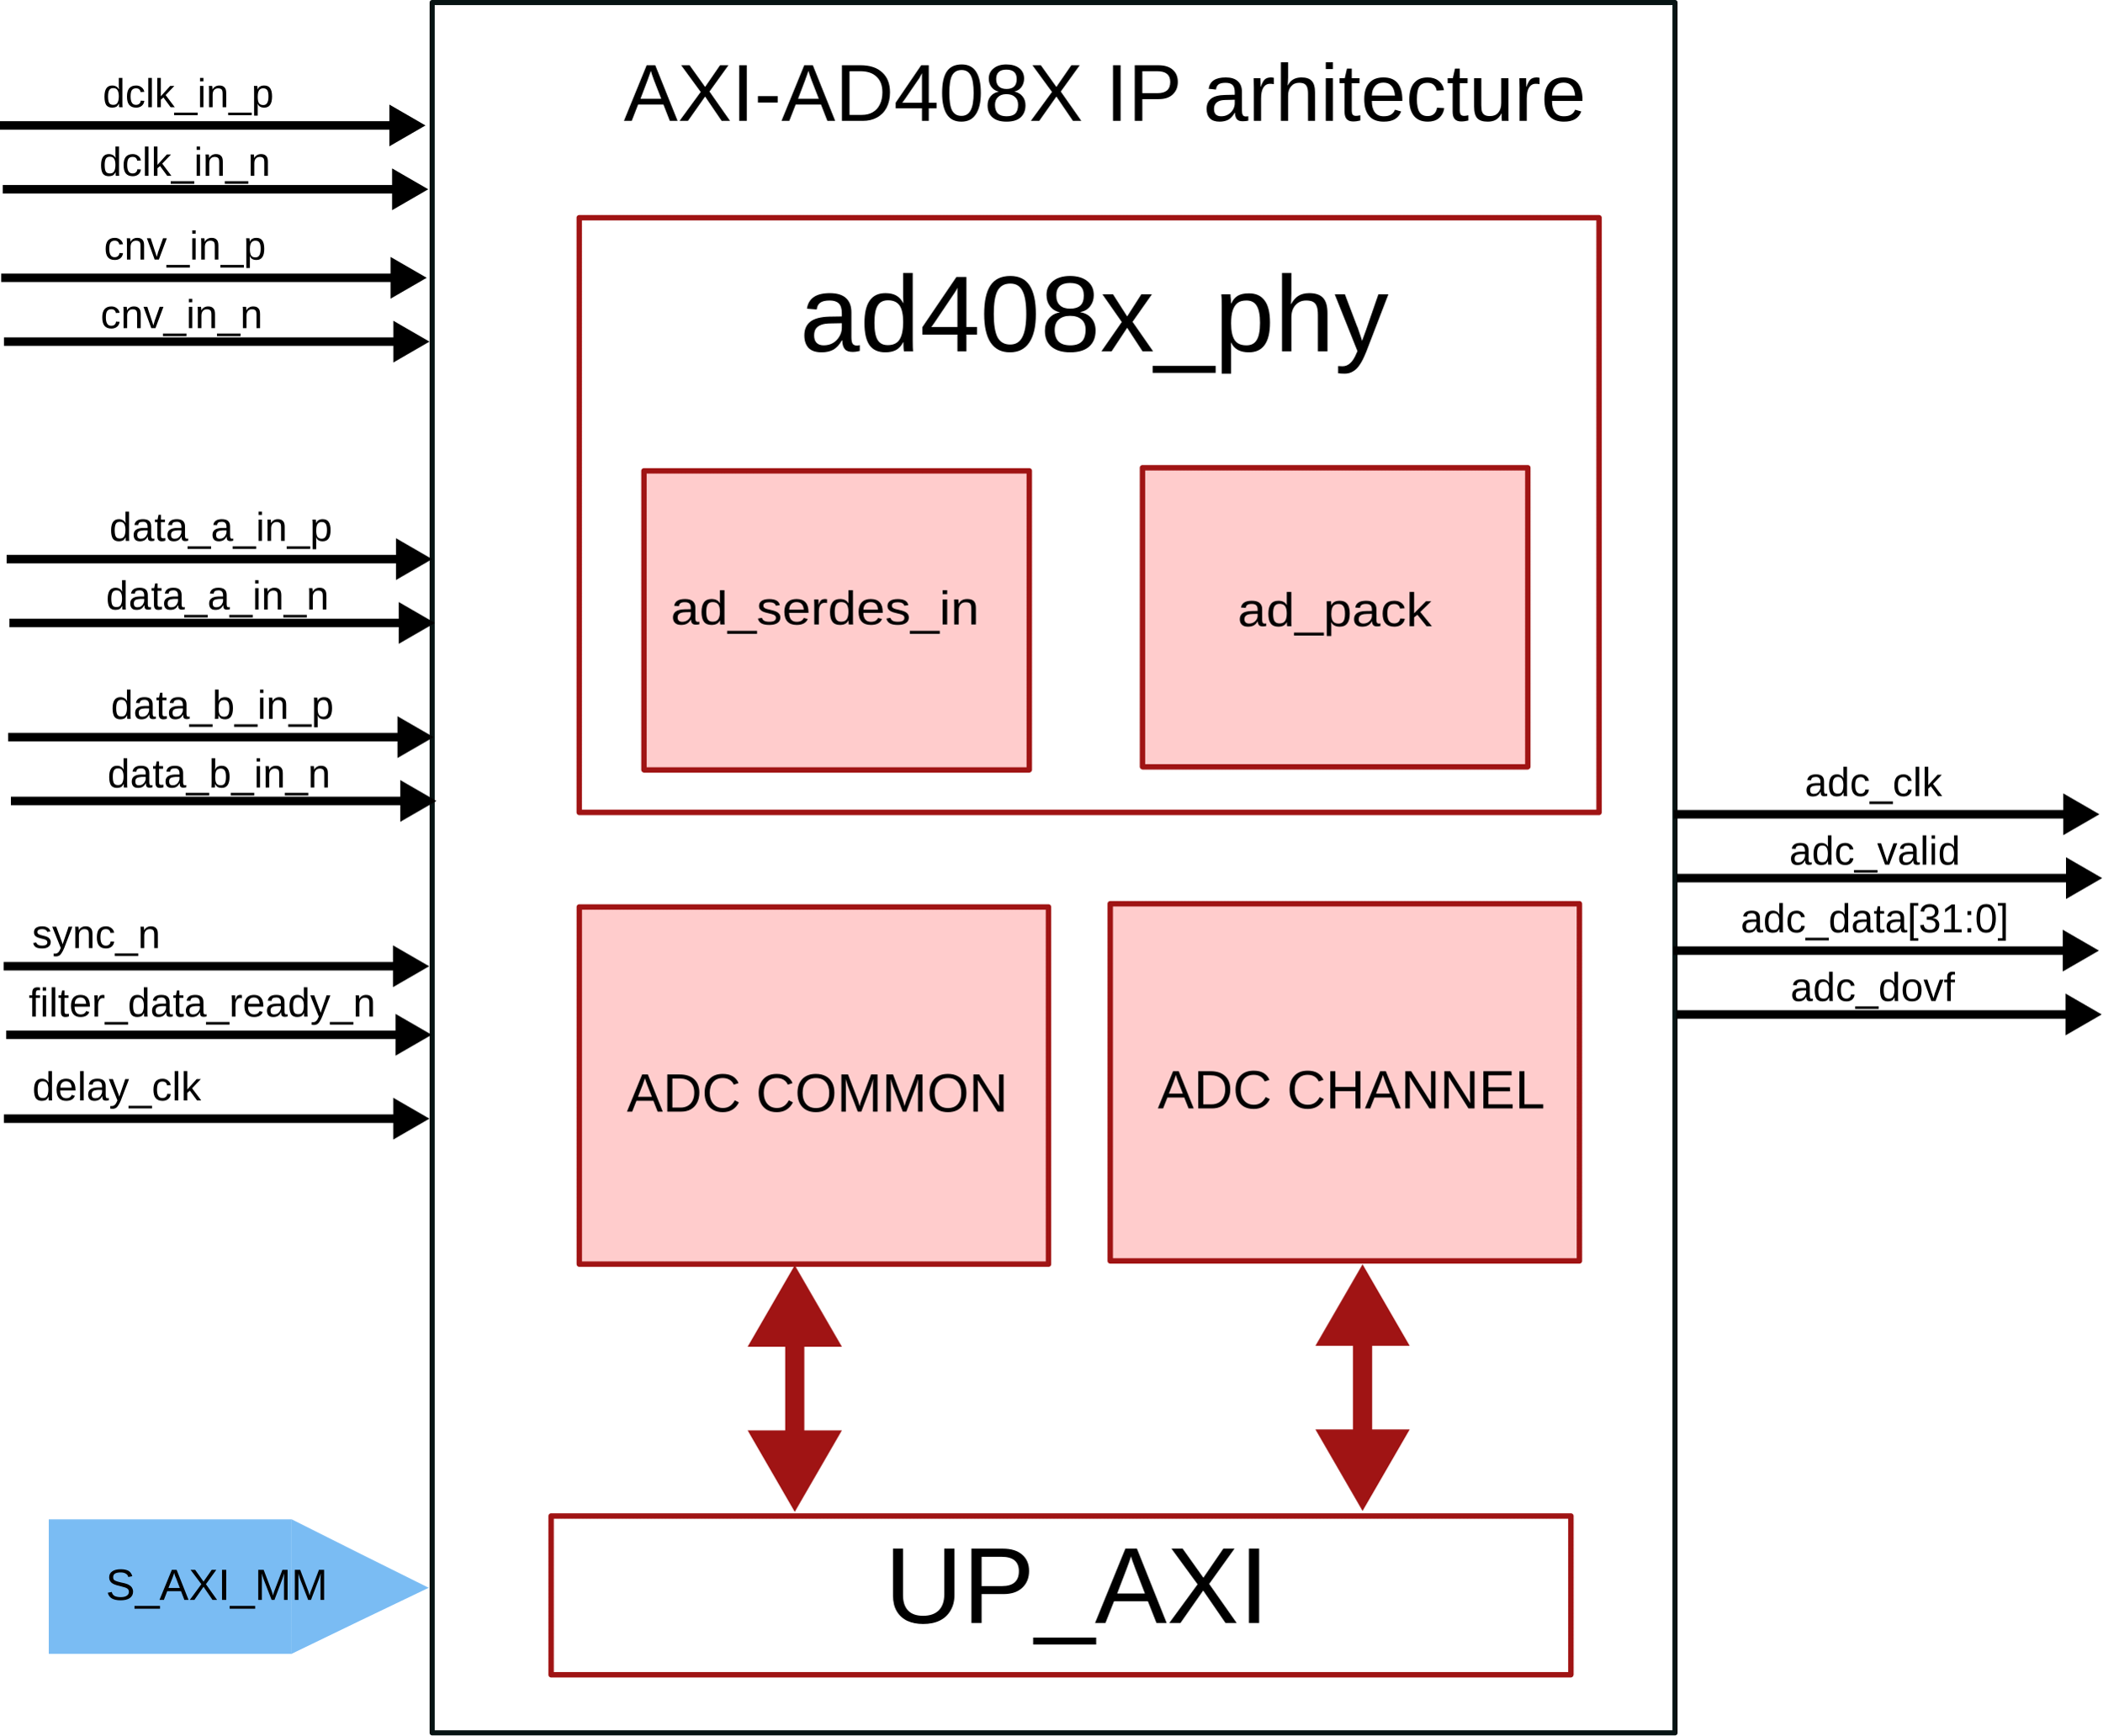
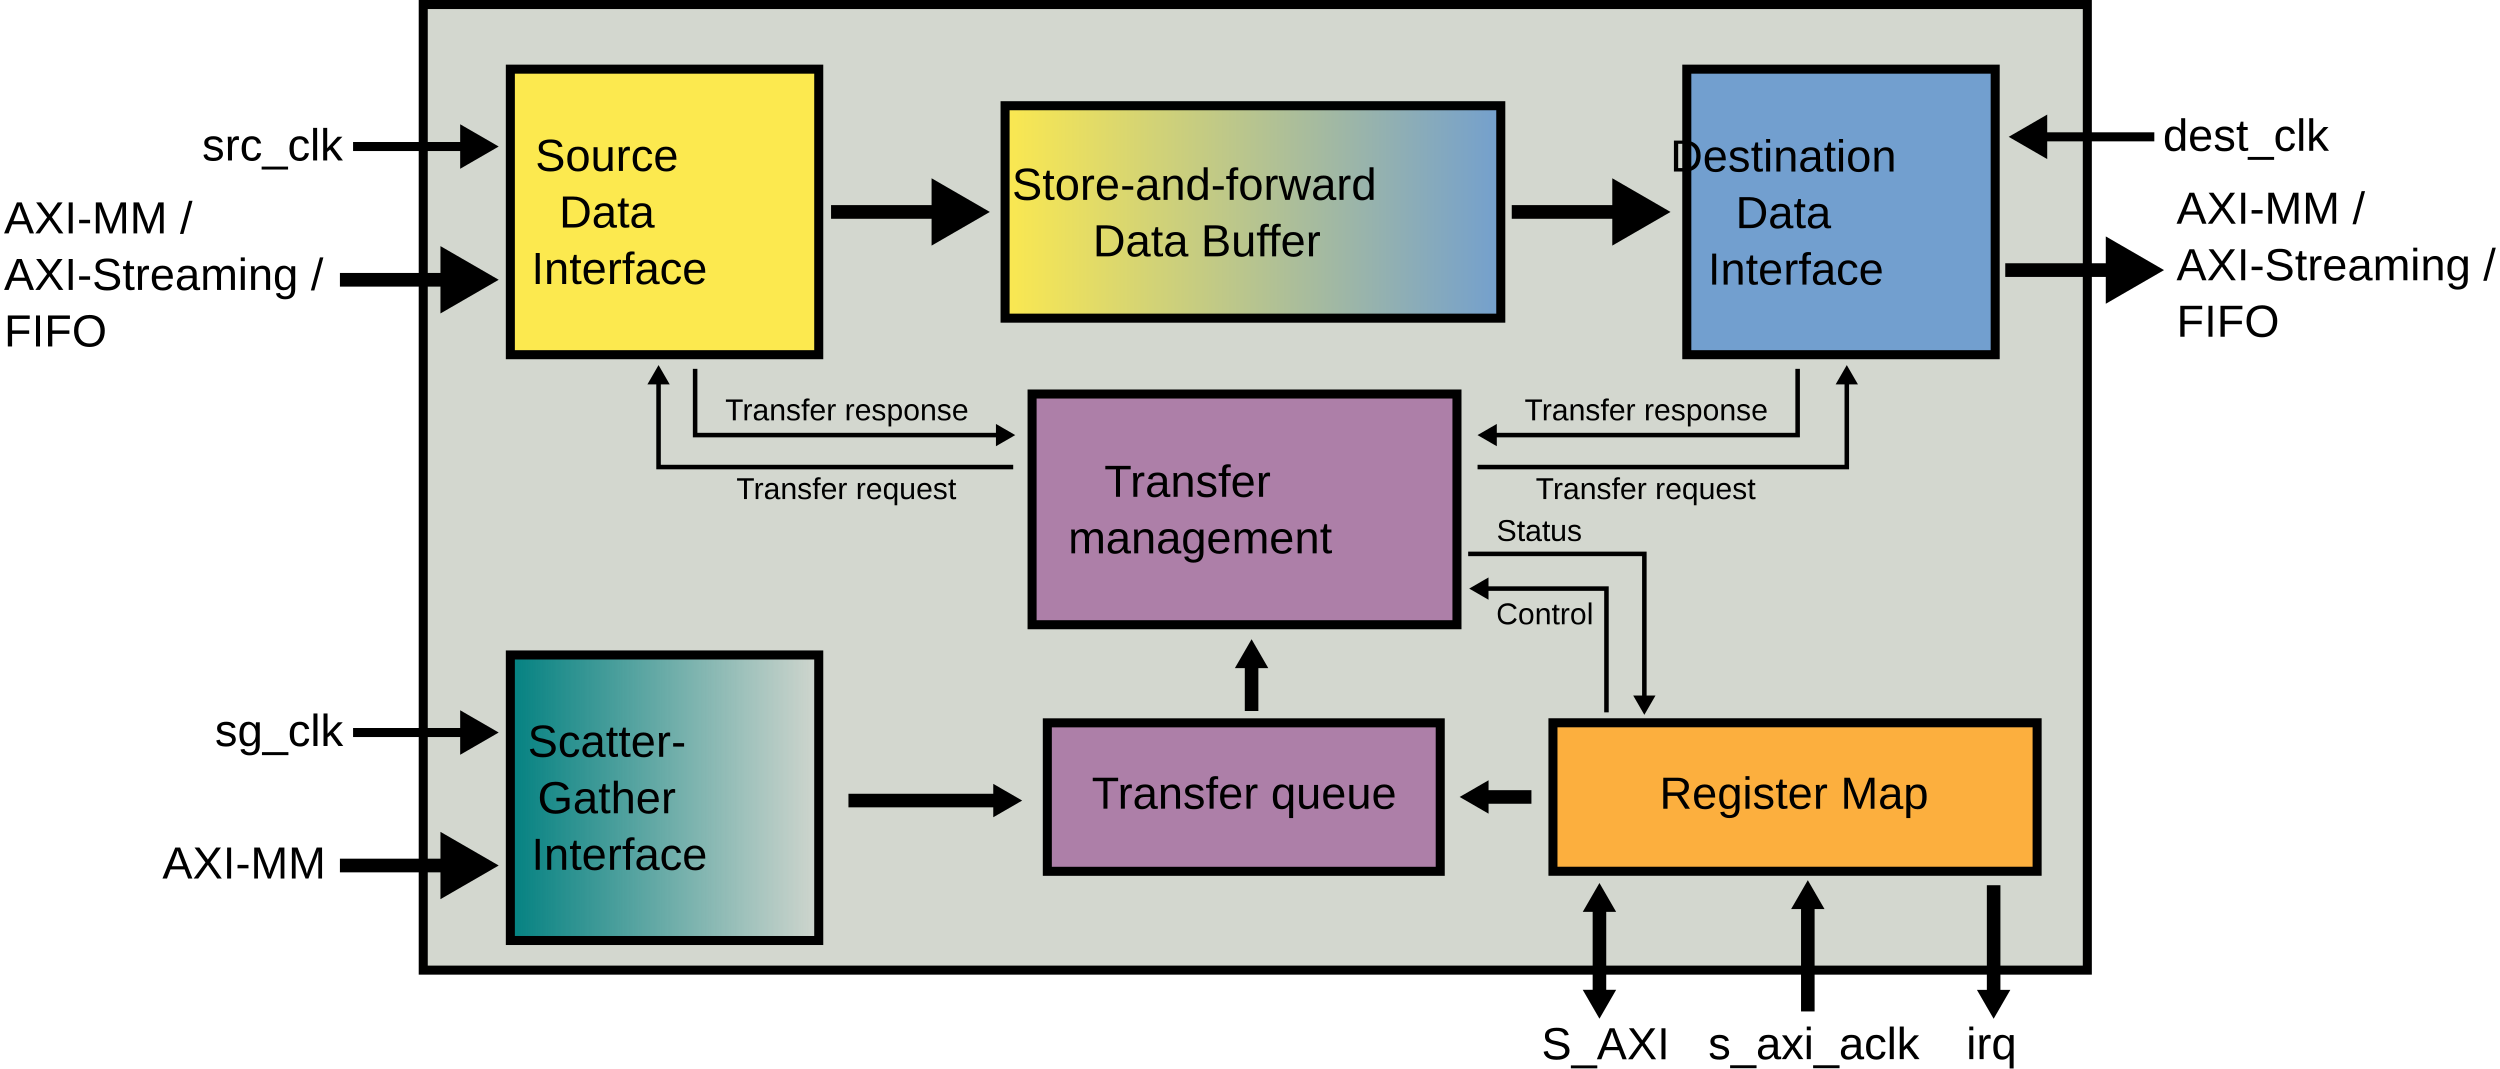
- <svg xmlns="http://www.w3.org/2000/svg" width="164.724mm" height="136.015mm" viewBox="0 0 164.724 136.015" version="1.1" id="svg5">
-   <defs id="defs2">
-     <marker style="overflow:visible" id="marker51146" refX="0" refY="0" orient="auto">
-       <path transform="scale(-0.4)" style="fill:context-stroke;fill-rule:evenodd;stroke:context-stroke;stroke-width:1pt" d="M 5.77,0 -2.88,5 V -5 Z" id="path51144" />
-     </marker>
-     <marker style="overflow:visible" id="TriangleOutM" refX="0" refY="0" orient="auto">
-       <path transform="scale(0.4)" style="fill:context-stroke;fill-rule:evenodd;stroke:context-stroke;stroke-width:1pt" d="M 5.77,0 -2.88,5 V -5 Z" id="path42194" />
-     </marker>
-     <marker style="overflow:visible" id="TriangleInM" refX="0" refY="0" orient="auto">
-       <path transform="scale(-0.4)" style="fill:context-stroke;fill-rule:evenodd;stroke:context-stroke;stroke-width:1pt" d="M 5.77,0 -2.88,5 V -5 Z" id="path42185" />
-     </marker>
-     <marker style="overflow:visible" id="marker51120" refX="0" refY="0" orient="auto">
-       <path transform="matrix(0.2,0,0,0.2,1.2,0)" style="fill:context-stroke;fill-rule:evenodd;stroke:context-stroke;stroke-width:1pt" d="M 0,0 5,-5 -12.5,0 5,5 Z" id="path51118" />
-     </marker>
-     <marker style="overflow:visible" id="marker42654" refX="0" refY="0" orient="auto">
-       <path transform="matrix(0.2,0,0,0.2,1.2,0)" style="fill:context-stroke;fill-rule:evenodd;stroke:context-stroke;stroke-width:1pt" d="M 0,0 5,-5 -12.5,0 5,5 Z" id="path42652" />
-     </marker>
-     <marker style="overflow:visible" id="Arrow1Send" refX="0" refY="0" orient="auto">
-       <path transform="matrix(-0.2,0,0,-0.2,-1.2,0)" style="fill:context-stroke;fill-rule:evenodd;stroke:context-stroke;stroke-width:1pt" d="M 0,0 5,-5 -12.5,0 5,5 Z" id="path42064" />
-     </marker>
-     <marker style="overflow:visible" id="Arrow1Sstart" refX="0" refY="0" orient="auto">
-       <path transform="matrix(0.2,0,0,0.2,1.2,0)" style="fill:context-stroke;fill-rule:evenodd;stroke:context-stroke;stroke-width:1pt" d="M 0,0 5,-5 -12.5,0 5,5 Z" id="path42061" />
-     </marker>
-     <marker style="overflow:visible" id="Arrow2Mstart" refX="0" refY="0" orient="auto">
-       <path transform="scale(0.6)" d="M 8.719,4.034 -2.207,0.016 8.719,-4.002 c -1.745,2.372 -1.735,5.617 -6e-7,8.035 z" style="fill:context-stroke;fill-rule:evenodd;stroke:context-stroke;stroke-width:0.625;stroke-linejoin:round" id="path42073" />
-     </marker>
-     <marker style="overflow:visible" id="marker42620" refX="0" refY="0" orient="auto">
-       <path transform="matrix(-0.4,0,0,-0.4,-4,0)" style="fill:context-stroke;fill-rule:evenodd;stroke:context-stroke;stroke-width:1pt" d="M 0,0 5,-5 -12.5,0 5,5 Z" id="path42618" />
-     </marker>
-     <marker style="overflow:visible" id="Arrow1Mend" refX="0" refY="0" orient="auto">
-       <path transform="matrix(-0.4,0,0,-0.4,-4,0)" style="fill:context-stroke;fill-rule:evenodd;stroke:context-stroke;stroke-width:1pt" d="M 0,0 5,-5 -12.5,0 5,5 Z" id="path42058" />
-     </marker>
-     <marker style="overflow:visible" id="Arrow1Mstart" refX="0" refY="0" orient="auto">
-       <path transform="matrix(0.4,0,0,0.4,4,0)" style="fill:context-stroke;fill-rule:evenodd;stroke:context-stroke;stroke-width:1pt" d="M 0,0 5,-5 -12.5,0 5,5 Z" id="path42055" />
-     </marker>
-     <marker style="overflow:visible" id="marker42319" refX="0" refY="0" orient="auto">
-       <path transform="matrix(0.8,0,0,0.8,10,0)" style="fill:context-stroke;fill-rule:evenodd;stroke:context-stroke;stroke-width:1pt" d="M 0,0 5,-5 -12.5,0 5,5 Z" id="path42317" />
-     </marker>
-     <marker style="overflow:visible" id="Arrow1Lstart" refX="0" refY="0" orient="auto">
-       <path transform="matrix(0.8,0,0,0.8,10,0)" style="fill:context-stroke;fill-rule:evenodd;stroke:context-stroke;stroke-width:1pt" d="M 0,0 5,-5 -12.5,0 5,5 Z" id="path42049" />
-     </marker>
-     <rect x="298.966" y="469.941" width="124.171" height="41.072" id="rect24670" />
-     <rect x="378.245" y="188.167" width="192.943" height="49.669" id="rect20396" />
-     <rect x="505.759" y="440.808" width="91.509" height="18.626" id="rect4760" />
-     <rect x="505.759" y="440.808" width="91.509" height="18.626" id="rect4760-6" />
-     <rect x="298.966" y="469.941" width="124.171" height="41.072" id="rect24670-6" />
-     <marker style="overflow:visible" id="marker42654-4" refX="0" refY="0" orient="auto">
-       <path transform="matrix(0.2,0,0,0.2,1.2,0)" style="fill:context-stroke;fill-rule:evenodd;stroke:context-stroke;stroke-width:1pt" d="M 0,0 5,-5 -12.5,0 5,5 Z" id="path42652-7" />
-     </marker>
-     <marker style="overflow:visible" id="marker46681" refX="0" refY="0" orient="auto">
-       <path transform="matrix(0.2,0,0,0.2,1.2,0)" style="fill:context-stroke;fill-rule:evenodd;stroke:context-stroke;stroke-width:1pt" d="M 0,0 5,-5 -12.5,0 5,5 Z" id="path46679" />
-     </marker>
-     <marker style="overflow:visible" id="TriangleInM-0" refX="0" refY="0" orient="auto">
-       <path transform="scale(-0.4)" style="fill:context-stroke;fill-rule:evenodd;stroke:context-stroke;stroke-width:1pt" d="M 5.77,0 -2.88,5 V -5 Z" id="path42185-3" />
-     </marker>
-     <marker style="overflow:visible" id="marker51146-9" refX="0" refY="0" orient="auto">
-       <path transform="scale(-0.4)" style="fill:context-stroke;fill-rule:evenodd;stroke:context-stroke;stroke-width:1pt" d="M 5.77,0 -2.88,5 V -5 Z" id="path51144-3" />
-     </marker>
-     <marker style="overflow:visible" id="TriangleOutM-6" refX="0" refY="0" orient="auto">
-       <path transform="scale(0.4)" style="fill:context-stroke;fill-rule:evenodd;stroke:context-stroke;stroke-width:1pt" d="M 5.77,0 -2.88,5 V -5 Z" id="path42194-3" />
-     </marker>
-     <marker style="overflow:visible" id="TriangleOutM-4" refX="0" refY="0" orient="auto">
-       <path transform="scale(0.4)" style="fill:context-stroke;fill-rule:evenodd;stroke:context-stroke;stroke-width:1pt" d="M 5.77,0 -2.88,5 V -5 Z" id="path42194-0" />
-     </marker>
-     <marker style="overflow:visible" id="TriangleOutM-45" refX="0" refY="0" orient="auto">
-       <path transform="scale(0.4)" style="fill:context-stroke;fill-rule:evenodd;stroke:context-stroke;stroke-width:1pt" d="M 5.77,0 -2.88,5 V -5 Z" id="path42194-03" />
-     </marker>
-     <marker style="overflow:visible" id="TriangleOutM-6-1" refX="0" refY="0" orient="auto">
-       <path transform="scale(0.4)" style="fill:context-stroke;fill-rule:evenodd;stroke:context-stroke;stroke-width:1pt" d="M 5.77,0 -2.88,5 V -5 Z" id="path42194-3-3" />
-     </marker>
-     <marker style="overflow:visible" id="TriangleOutM-8" refX="0" refY="0" orient="auto">
-       <path transform="scale(0.4)" style="fill:context-stroke;fill-rule:evenodd;stroke:context-stroke;stroke-width:1pt" d="M 5.77,0 -2.88,5 V -5 Z" id="path42194-38" />
-     </marker>
-     <marker style="overflow:visible" id="TriangleOutM-6-7" refX="0" refY="0" orient="auto">
-       <path transform="scale(0.4)" style="fill:context-stroke;fill-rule:evenodd;stroke:context-stroke;stroke-width:1pt" d="M 5.77,0 -2.88,5 V -5 Z" id="path42194-3-36" />
-     </marker>
-     <marker style="overflow:visible" id="TriangleOutM-45-3" refX="0" refY="0" orient="auto">
-       <path transform="scale(0.4)" style="fill:context-stroke;fill-rule:evenodd;stroke:context-stroke;stroke-width:1pt" d="M 5.77,0 -2.88,5 V -5 Z" id="path42194-03-5" />
-     </marker>
-     <marker style="overflow:visible" id="TriangleOutM-6-1-7" refX="0" refY="0" orient="auto">
-       <path transform="scale(0.4)" style="fill:context-stroke;fill-rule:evenodd;stroke:context-stroke;stroke-width:1pt" d="M 5.77,0 -2.88,5 V -5 Z" id="path42194-3-3-0" />
-     </marker>
-     <marker style="overflow:visible" id="TriangleOutM-45-3-2" refX="0" refY="0" orient="auto">
-       <path transform="scale(0.4)" style="fill:context-stroke;fill-rule:evenodd;stroke:context-stroke;stroke-width:1pt" d="M 5.77,0 -2.88,5 V -5 Z" id="path42194-03-5-4" />
-     </marker>
-     <marker style="overflow:visible" id="TriangleOutM-6-1-7-6" refX="0" refY="0" orient="auto">
-       <path transform="scale(0.4)" style="fill:context-stroke;fill-rule:evenodd;stroke:context-stroke;stroke-width:1pt" d="M 5.77,0 -2.88,5 V -5 Z" id="path42194-3-3-0-2" />
-     </marker>
-     <marker style="overflow:visible" id="TriangleOutM-6-1-7-6-7" refX="0" refY="0" orient="auto">
-       <path transform="scale(0.4)" style="fill:context-stroke;fill-rule:evenodd;stroke:context-stroke;stroke-width:1pt" d="M 5.77,0 -2.88,5 V -5 Z" id="path42194-3-3-0-2-2" />
-     </marker>
-     <marker style="overflow:visible" id="TriangleOutM-45-3-2-9" refX="0" refY="0" orient="auto">
-       <path transform="scale(0.4)" style="fill:context-stroke;fill-rule:evenodd;stroke:context-stroke;stroke-width:1pt" d="M 5.77,0 -2.88,5 V -5 Z" id="path42194-03-5-4-1" />
-     </marker>
-     <marker style="overflow:visible" id="TriangleOutM-45-7" refX="0" refY="0" orient="auto">
-       <path transform="scale(0.4)" style="fill:context-stroke;fill-rule:evenodd;stroke:context-stroke;stroke-width:1pt" d="M 5.77,0 -2.88,5 V -5 Z" id="path42194-03-3" />
-     </marker>
-     <marker style="overflow:visible" id="TriangleOutM-6-1-9" refX="0" refY="0" orient="auto">
-       <path transform="scale(0.4)" style="fill:context-stroke;fill-rule:evenodd;stroke:context-stroke;stroke-width:1pt" d="M 5.77,0 -2.88,5 V -5 Z" id="path42194-3-3-6" />
-     </marker>
-     <marker style="overflow:visible" id="TriangleOutM-45-7-3" refX="0" refY="0" orient="auto">
-       <path transform="scale(0.4)" style="fill:context-stroke;fill-rule:evenodd;stroke:context-stroke;stroke-width:1pt" d="M 5.77,0 -2.88,5 V -5 Z" id="path42194-03-3-3" />
-     </marker>
-     <marker style="overflow:visible" id="TriangleOutM-6-1-9-9" refX="0" refY="0" orient="auto">
-       <path transform="scale(0.4)" style="fill:context-stroke;fill-rule:evenodd;stroke:context-stroke;stroke-width:1pt" d="M 5.77,0 -2.88,5 V -5 Z" id="path42194-3-3-6-9" />
+ <svg xmlns="http://www.w3.org/2000/svg" width="585" height="250" preserveAspectRatio="xMidYMid slice" version="1.1" viewBox="0 0 585 250">
+   <defs>
+     <marker id="h" overflow="visible" orient="auto">
+       <path transform="scale(.4)" d="m5.77 0-8.65 5v-10z" fill-rule="evenodd" stroke="#000" stroke-width="1pt" />
+     </marker>
+     <marker id="i" overflow="visible" orient="auto">
+       <path transform="scale(.4)" d="m5.77 0-8.65 5v-10z" fill-rule="evenodd" stroke="#000" stroke-width="1pt" />
+     </marker>
+     <marker id="j" overflow="visible" orient="auto">
+       <path transform="scale(-.4)" d="m5.77 0-8.65 5v-10z" fill-rule="evenodd" stroke="#000" stroke-width="1pt" />
+     </marker>
+     <marker id="s" overflow="visible" orient="auto">
+       <path transform="scale(-.4)" d="m5.77 0-8.65 5v-10z" fill-rule="evenodd" stroke="#000" stroke-width="1pt" />
+     </marker>
+     <marker id="k" overflow="visible" orient="auto">
+       <path transform="scale(.4)" d="m5.77 0-8.65 5v-10z" fill-rule="evenodd" stroke="#000" stroke-width="1pt" />
+     </marker>
+     <marker id="l" overflow="visible" orient="auto">
+       <path transform="scale(.4)" d="m5.77 0-8.65 5v-10z" fill-rule="evenodd" stroke="#000" stroke-width="1pt" />
+     </marker>
+     <marker id="m" overflow="visible" orient="auto">
+       <path transform="scale(.4)" d="m5.77 0-8.65 5v-10z" fill-rule="evenodd" stroke="#000" stroke-width="1pt" />
+     </marker>
+     <marker id="n" overflow="visible" orient="auto">
+       <path transform="scale(-.2)" d="m5.77 0-8.65 5v-10z" fill-rule="evenodd" stroke="#000" stroke-width="1pt" />
+     </marker>
+     <marker id="a" overflow="visible" orient="auto">
+       <path transform="scale(-.2)" d="m5.77 0-8.65 5v-10z" fill-rule="evenodd" stroke="#000" stroke-width="1pt" />
+     </marker>
+     <marker id="b" overflow="visible" orient="auto">
+       <path transform="scale(.2)" d="m5.77 0-8.65 5v-10z" fill-rule="evenodd" stroke="#000" stroke-width="1pt" />
+     </marker>
+     <marker id="c" overflow="visible" orient="auto">
+       <path transform="scale(.2)" d="m5.77 0-8.65 5v-10z" fill-rule="evenodd" stroke="#000" stroke-width="1pt" />
+     </marker>
+     <marker id="p" overflow="visible" orient="auto">
+       <path transform="scale(.2)" d="m5.77 0-8.65 5v-10z" fill-rule="evenodd" stroke="#000" stroke-width="1pt" />
+     </marker>
+     <marker id="r" overflow="visible" orient="auto">
+       <path transform="scale(-.2)" d="m5.77 0-8.65 5v-10z" fill-rule="evenodd" stroke="#000" stroke-width="1pt" />
+     </marker>
+     <marker id="d" overflow="visible" orient="auto">
+       <path transform="scale(.4)" d="m5.77 0-8.65 5v-10z" fill-rule="evenodd" stroke="#000" stroke-width="1pt" />
+     </marker>
+     <marker id="e" overflow="visible" orient="auto">
+       <path transform="scale(.4)" d="m5.77 0-8.65 5v-10z" fill-rule="evenodd" stroke="#000" stroke-width="1pt" />
+     </marker>
+     <marker id="f" overflow="visible" orient="auto">
+       <path transform="scale(.4)" d="m5.77 0-8.65 5v-10z" fill-rule="evenodd" stroke="#000" stroke-width="1pt" />
+     </marker>
+     <marker id="g" overflow="visible" orient="auto">
+       <path transform="scale(.4)" d="m5.77 0-8.65 5v-10z" fill-rule="evenodd" stroke="#000" stroke-width="1pt" />
+     </marker>
+     <marker id="q" overflow="visible" orient="auto">
+       <path transform="scale(.4)" d="m5.77 0-8.65 5v-10z" fill-rule="evenodd" stroke="#000" stroke-width="1pt" />
+     </marker>
+     <linearGradient id="o" x1="88.359" x2="117.89" y1="88.837" y2="88.837" gradientUnits="userSpaceOnUse">
+       <stop stop-color="#fce94f" offset="0" />
+       <stop stop-color="#729fcf" offset="1" />
+     </linearGradient>
+     <marker id="i-9" overflow="visible" orient="auto">
+       <path transform="scale(.4)" d="m5.77 0-8.65 5v-10z" fill-rule="evenodd" stroke="#000" stroke-width="1pt" />
+     </marker>
+     <marker id="e-2" overflow="visible" orient="auto">
+       <path transform="scale(.4)" d="m5.77 0-8.65 5v-10z" fill-rule="evenodd" stroke="#000" stroke-width="1pt" />
+     </marker>
+     <linearGradient id="linearGradient59824" x1="58.883" x2="77.454" y1="89.272" y2="89.272" gradientUnits="userSpaceOnUse">
+       <stop stop-color="#008080" offset="0" />
+       <stop stop-color="#008080" stop-opacity="0" offset="1" />
+     </linearGradient>
+     <marker id="a-0" overflow="visible" orient="auto">
+       <path transform="scale(-.2)" d="m5.77 0-8.65 5v-10z" fill-rule="evenodd" stroke="#000" stroke-width="1pt" />
    </marker>
  </defs>
-   <g id="layer1" transform="translate(-36.90162,-34.12943)">
-     <rect style="fill:none;fill-opacity:1;fill-rule:evenodd;stroke:#a01414;stroke-width:0.426;stroke-linecap:round;stroke-linejoin:round;stroke-miterlimit:4;stroke-dasharray:0.043, 0.043;stroke-dashoffset:0;stroke-opacity:1" id="rect19131" width="79.912" height="46.609" x="82.291" y="51.194" />
-     <rect style="fill:none;fill-opacity:1;fill-rule:evenodd;stroke:#a01414;stroke-width:0.426;stroke-linecap:round;stroke-linejoin:round;stroke-miterlimit:4;stroke-dasharray:0.043, 0.043;stroke-dashoffset:0;stroke-opacity:1" id="rect19131-2" width="79.912" height="12.441" x="80.086" y="152.951" />
-     <rect style="fill:#ffcccc;fill-opacity:1;fill-rule:evenodd;stroke:#a01414;stroke-width:0.426;stroke-linecap:round;stroke-linejoin:round;stroke-miterlimit:4;stroke-dasharray:0.043, 0.043;stroke-dashoffset:0;stroke-opacity:1" id="rect958" width="30.195" height="23.444" x="87.362" y="71.033" />
-     <rect style="fill:#ffcccc;fill-opacity:1;fill-rule:evenodd;stroke:#a01414;stroke-width:0.426;stroke-linecap:round;stroke-linejoin:round;stroke-miterlimit:4;stroke-dasharray:0.043, 0.043;stroke-dashoffset:0;stroke-opacity:1" id="rect958-1" width="36.766" height="27.993" x="82.295" y="105.216" />
-     <text xml:space="preserve" transform="matrix(0.2874928,0,0,0.2645833,-55.93868,-36.89719)" id="text4758" style="font-size:14px;line-height:1.25;font-family:Arial;-inkscape-font-specification:'Arial, Normal';white-space:pre;shape-inside:url(#rect4760);stroke-width:0.959">
-       <tspan x="505.76" y="453.419" id="tspan97024">ad_serdes_in</tspan>
-     </text>
-     <rect style="fill:#ffcccc;fill-opacity:1;fill-rule:evenodd;stroke:#a01414;stroke-width:0.426;stroke-linecap:round;stroke-linejoin:round;stroke-miterlimit:4;stroke-dasharray:0.043, 0.043;stroke-dashoffset:0;stroke-opacity:1" id="rect958-2" width="30.195" height="23.444" x="126.426" y="70.791" />
-     <text xml:space="preserve" transform="matrix(0.2874928,0,0,0.2645833,-11.5206,-36.7603)" id="text4758-5" style="font-size:14px;line-height:1.25;font-family:Arial;-inkscape-font-specification:'Arial, Normal';white-space:pre;shape-inside:url(#rect4760-6);stroke-width:0.959">
-       <tspan x="505.76" y="453.419" id="tspan97026">ad_pack</tspan>
-     </text>
-     <text xml:space="preserve" transform="scale(0.2645833)" id="text20394" style="font-size:32px;line-height:1.25;font-family:Arial;-inkscape-font-specification:'Arial, Normal';white-space:pre;shape-inside:url(#rect20396)" />
-     <text xml:space="preserve" style="font-size:8.467px;line-height:1.25;font-family:Arial;-inkscape-font-specification:'Arial, Normal';stroke-width:0.265" x="99.572" y="61.664" id="text21502">
-       <tspan id="tspan21500" style="stroke-width:0.265" x="99.572" y="61.664">ad408x_phy</tspan>
-     </text>
-     <text xml:space="preserve" transform="matrix(0.2645833,0,0,0.2645833,6.918356,-6.89463)" id="text24668" style="font-size:16px;line-height:1.25;font-family:Arial;-inkscape-font-specification:'Arial, Normal';white-space:pre;shape-inside:url(#rect24670)">
-       <tspan x="298.967" y="484.353" id="tspan97028">ADC COMMON</tspan>
-     </text>
-     <rect style="fill:#ffcccc;fill-opacity:1;fill-rule:evenodd;stroke:#a01414;stroke-width:0.426;stroke-linecap:round;stroke-linejoin:round;stroke-miterlimit:4;stroke-dasharray:0.043, 0.043;stroke-dashoffset:0;stroke-opacity:1" id="rect958-1-1" width="36.766" height="27.993" x="123.899" y="104.964" />
-     <text xml:space="preserve" transform="matrix(0.2645833,0,0,0.2645833,48.52233,-7.147365)" id="text24668-1" style="font-size:16px;line-height:1.25;font-family:Arial;-inkscape-font-specification:'Arial, Normal';white-space:pre;shape-inside:url(#rect24670-6)">
-       <tspan x="298.967" y="484.353" id="tspan97030">ADC CHANNEL</tspan>
-     </text>
-     <text xml:space="preserve" style="font-size:8.467px;line-height:1.25;font-family:Arial;-inkscape-font-specification:'Arial, Normal';stroke-width:0.265" x="106.222" y="161.335" id="text41823">
-       <tspan id="tspan41821" style="stroke-width:0.265" x="106.222" y="161.335">UP_AXI</tspan>
-     </text>
-     <path style="fill:#a01414;fill-opacity:1;stroke:#a01414;stroke-width:1.5;stroke-linecap:butt;stroke-linejoin:miter;stroke-miterlimit:4;stroke-dasharray:none;stroke-dashoffset:20;stroke-opacity:1;marker-start:url(#TriangleInM);marker-end:url(#marker51146)" d="m 143.672,137.483 c 0,11.242 0,10.81 0,10.81" id="path42520-2" />
-     <path style="fill:#a01414;fill-opacity:1;stroke:#a01414;stroke-width:1.5;stroke-linecap:butt;stroke-linejoin:miter;stroke-miterlimit:4;stroke-dasharray:none;stroke-dashoffset:20;stroke-opacity:1;marker-start:url(#TriangleInM-0);marker-end:url(#marker51146-9)" d="m 99.179,137.555 c 0,11.242 0,10.81 0,10.81" id="path42520-2-7" />
-     <rect style="fill:none;fill-opacity:1;fill-rule:evenodd;stroke:#071414;stroke-width:0.4;stroke-linecap:round;stroke-linejoin:round;stroke-miterlimit:4;stroke-dasharray:none;stroke-dashoffset:75.591;stroke-opacity:1" id="rect46745" width="97.392" height="135.615" x="70.765" y="34.329" />
-     <text xml:space="preserve" style="font-size:6.35px;line-height:1.25;font-family:Arial;-inkscape-font-specification:'Arial, Normal';stroke-width:0.265" x="85.776" y="43.603" id="text49535">
-       <tspan id="tspan49533" style="font-size:6.35px;stroke-width:0.265" x="85.776" y="43.603">AXI-AD408X IP arhitecture</tspan>
-     </text>
-     <g id="g60184" transform="translate(2.144404,-19.47834)">
-       <path style="fill:none;stroke:#000000;stroke-width:0.665;stroke-linecap:butt;stroke-linejoin:miter;stroke-miterlimit:4;stroke-dasharray:none;stroke-opacity:1;marker-end:url(#TriangleOutM)" d="m 34.757,63.439 c 31.451,0 31.451,0 31.451,0" id="path51036" />
-       <path style="fill:none;stroke:#000000;stroke-width:0.665;stroke-linecap:butt;stroke-linejoin:miter;stroke-miterlimit:4;stroke-dasharray:none;stroke-opacity:1;marker-end:url(#TriangleOutM-6)" d="m 34.974,68.442 c 31.451,0 31.451,0 31.451,0" id="path51036-9" />
-       <text xml:space="preserve" style="font-size:3.175px;line-height:1.25;font-family:Arial;-inkscape-font-specification:'Arial, Normal';stroke-width:0.265" x="42.799" y="62.009" id="text56451">
-         <tspan id="tspan56449" style="font-size:3.175px;stroke-width:0.265" x="42.799" y="62.009">dclk_in_p</tspan>
-       </text>
-       <text xml:space="preserve" style="font-size:3.175px;line-height:1.25;font-family:Arial;-inkscape-font-specification:'Arial, Normal';stroke-width:0.265" x="42.534" y="67.387" id="text56451-1">
-         <tspan id="tspan56449-8" style="font-size:3.175px;stroke-width:0.265" x="42.534" y="67.387">dclk_in_n</tspan>
-       </text>
-     </g>
-     <g id="g60184-9" transform="translate(2.664967,14.51051)">
-       <path style="fill:none;stroke:#000000;stroke-width:0.665;stroke-linecap:butt;stroke-linejoin:miter;stroke-miterlimit:4;stroke-dasharray:none;stroke-opacity:1;marker-end:url(#TriangleOutM-45)" d="m 34.757,63.439 c 31.451,0 31.451,0 31.451,0" id="path51036-1" />
-       <path style="fill:none;stroke:#000000;stroke-width:0.665;stroke-linecap:butt;stroke-linejoin:miter;stroke-miterlimit:4;stroke-dasharray:none;stroke-opacity:1;marker-end:url(#TriangleOutM-6-1)" d="m 34.974,68.442 c 31.451,0 31.451,0 31.451,0" id="path51036-9-3" />
-       <text xml:space="preserve" style="font-size:3.175px;line-height:1.25;font-family:Arial;-inkscape-font-specification:'Arial, Normal';stroke-width:0.265" x="42.799" y="62.009" id="text56451-4">
-         <tspan id="tspan56449-9" style="font-size:3.175px;stroke-width:0.265" x="42.799" y="62.009">data_a_in_p</tspan>
-       </text>
-       <text xml:space="preserve" style="font-size:3.175px;line-height:1.25;font-family:Arial;-inkscape-font-specification:'Arial, Normal';stroke-width:0.265" x="42.534" y="67.387" id="text56451-1-1">
-         <tspan id="tspan56449-8-0" style="font-size:3.175px;stroke-width:0.265" x="42.534" y="67.387">data_a_in_n</tspan>
-       </text>
-     </g>
-     <path style="fill:none;stroke:#000000;stroke-width:0.665;stroke-linecap:butt;stroke-linejoin:miter;stroke-miterlimit:4;stroke-dasharray:none;stroke-opacity:1;marker-end:url(#TriangleOutM-45-7)" d="m 168.069,97.95 c 31.451,0 31.451,0 31.451,0" id="path51036-1-1" />
-     <path style="fill:none;stroke:#000000;stroke-width:0.665;stroke-linecap:butt;stroke-linejoin:miter;stroke-miterlimit:4;stroke-dasharray:none;stroke-opacity:1;marker-end:url(#TriangleOutM-6-1-9)" d="m 168.286,102.954 c 31.451,0 31.451,0 31.451,0" id="path51036-9-3-4" />
-     <text xml:space="preserve" style="font-size:3.175px;line-height:1.25;font-family:Arial;-inkscape-font-specification:'Arial, Normal';stroke-width:0.265" x="178.32" y="96.521" id="text56451-4-5">
-       <tspan id="tspan56449-9-3" style="font-size:3.175px;stroke-width:0.265" x="178.32" y="96.521">adc_clk</tspan>
-     </text>
-     <text xml:space="preserve" style="font-size:3.175px;line-height:1.25;font-family:Arial;-inkscape-font-specification:'Arial, Normal';stroke-width:0.265" x="177.104" y="101.899" id="text56451-1-1-1">
-       <tspan id="tspan56449-8-0-5" style="font-size:3.175px;stroke-width:0.265" x="177.104" y="101.899">adc_valid</tspan>
-     </text>
-     <path style="fill:none;stroke:#000000;stroke-width:0.665;stroke-linecap:butt;stroke-linejoin:miter;stroke-miterlimit:4;stroke-dasharray:none;stroke-opacity:1;marker-end:url(#TriangleOutM-45-7-3)" d="m 168.032,108.636 c 31.451,0 31.451,0 31.451,0" id="path51036-1-1-7" />
-     <path style="fill:none;stroke:#000000;stroke-width:0.665;stroke-linecap:butt;stroke-linejoin:miter;stroke-miterlimit:4;stroke-dasharray:none;stroke-opacity:1;marker-end:url(#TriangleOutM-6-1-9-9)" d="m 168.249,113.64 c 31.451,0 31.451,0 31.451,0" id="path51036-9-3-4-7" />
-     <text xml:space="preserve" style="font-size:3.175px;line-height:1.25;font-family:Arial;-inkscape-font-specification:'Arial, Normal';stroke-width:0.265" x="173.295" y="107.207" id="text56451-4-5-8">
-       <tspan id="tspan56449-9-3-5" style="font-size:3.175px;stroke-width:0.265" x="173.295" y="107.207">adc_data[31:0]</tspan>
-     </text>
-     <text xml:space="preserve" style="font-size:3.175px;line-height:1.25;font-family:Arial;-inkscape-font-specification:'Arial, Normal';stroke-width:0.265" x="177.198" y="112.584" id="text56451-1-1-1-8">
-       <tspan id="tspan56449-8-0-5-7" style="font-size:3.175px;stroke-width:0.265" x="177.198" y="112.584">adc_dovf</tspan>
-     </text>
-     <g id="g60184-9-7" transform="translate(2.782055,28.46301)">
-       <path style="fill:none;stroke:#000000;stroke-width:0.665;stroke-linecap:butt;stroke-linejoin:miter;stroke-miterlimit:4;stroke-dasharray:none;stroke-opacity:1;marker-end:url(#TriangleOutM-45-3)" d="m 34.757,63.439 c 31.451,0 31.451,0 31.451,0" id="path51036-1-6" />
-       <path style="fill:none;stroke:#000000;stroke-width:0.665;stroke-linecap:butt;stroke-linejoin:miter;stroke-miterlimit:4;stroke-dasharray:none;stroke-opacity:1;marker-end:url(#TriangleOutM-6-1-7)" d="m 34.974,68.442 c 31.451,0 31.451,0 31.451,0" id="path51036-9-3-1" />
-       <text xml:space="preserve" style="font-size:3.175px;line-height:1.25;font-family:Arial;-inkscape-font-specification:'Arial, Normal';stroke-width:0.265" x="42.799" y="62.009" id="text56451-4-1">
-         <tspan id="tspan56449-9-9" style="font-size:3.175px;stroke-width:0.265" x="42.799" y="62.009">data_b_in_p</tspan>
-       </text>
-       <text xml:space="preserve" style="font-size:3.175px;line-height:1.25;font-family:Arial;-inkscape-font-specification:'Arial, Normal';stroke-width:0.265" x="42.534" y="67.387" id="text56451-1-1-2">
-         <tspan id="tspan56449-8-0-4" style="font-size:3.175px;stroke-width:0.265" x="42.534" y="67.387">data_b_in_n</tspan>
-       </text>
-     </g>
-     <g id="g60184-9-7-8" transform="translate(2.431588,46.42239)">
-       <path style="fill:none;stroke:#000000;stroke-width:0.665;stroke-linecap:butt;stroke-linejoin:miter;stroke-miterlimit:4;stroke-dasharray:none;stroke-opacity:1;marker-end:url(#TriangleOutM-45-3-2)" d="m 34.757,63.439 c 31.451,0 31.451,0 31.451,0" id="path51036-1-6-5" />
-       <text xml:space="preserve" style="font-size:3.175px;line-height:1.25;font-family:Arial;-inkscape-font-specification:'Arial, Normal';stroke-width:0.265" x="36.978" y="62.009" id="text56451-4-1-1">
-         <tspan id="tspan56449-9-9-4" style="font-size:3.175px;stroke-width:0.265" x="36.978" y="62.009">sync_n</tspan>
-       </text>
-       <path style="fill:none;stroke:#000000;stroke-width:0.665;stroke-linecap:butt;stroke-linejoin:miter;stroke-miterlimit:4;stroke-dasharray:none;stroke-opacity:1;marker-end:url(#TriangleOutM-45-3-2-9)" d="m 34.776,75.385 c 31.451,0 31.451,0 31.451,0" id="path51036-1-6-5-1" />
-       <text xml:space="preserve" style="font-size:3.175px;line-height:1.25;font-family:Arial;-inkscape-font-specification:'Arial, Normal';stroke-width:0.265" x="36.997" y="73.955" id="text56451-4-1-1-9">
-         <tspan id="tspan56449-9-9-4-2" style="font-size:3.175px;stroke-width:0.265" x="36.997" y="73.955">delay_clk</tspan>
-       </text>
-       <text xml:space="preserve" style="font-size:3.175px;line-height:1.25;font-family:Arial;-inkscape-font-specification:'Arial, Normal';stroke-width:0.265" x="36.713" y="67.387" id="text56451-1-1-2-8">
-         <tspan id="tspan56449-8-0-4-5" style="font-size:3.175px;stroke-width:0.265" x="36.713" y="67.387">filter_data_ready_n</tspan>
-       </text>
-       <path style="fill:none;stroke:#000000;stroke-width:0.665;stroke-linecap:butt;stroke-linejoin:miter;stroke-miterlimit:4;stroke-dasharray:none;stroke-opacity:1;marker-end:url(#TriangleOutM-6-1-7-6-7)" d="m 34.955,68.811 c 31.451,0 31.451,0 31.451,0" id="path51036-9-3-1-5-0" />
-       <rect style="fill:#7abcf3;fill-opacity:1;fill-rule:evenodd;stroke:none;stroke-width:0.665;stroke-linecap:round;stroke-linejoin:round;stroke-miterlimit:4;stroke-dasharray:none;stroke-dashoffset:75.591;stroke-opacity:1" id="rect74626" width="19.033" height="10.543" x="38.292" y="106.789" />
-       <path style="fill:#7abcf3;fill-opacity:1;fill-rule:evenodd;stroke:none;stroke-width:2.73;stroke-linecap:round;stroke-linejoin:round;stroke-miterlimit:4;stroke-dasharray:none;stroke-dashoffset:75.591;stroke-opacity:1" id="path74844" d="m 88.246,525.013 -0.507,-23.474 -0.593,-23.472 20.583,11.298 20.624,11.222 -20.075,12.176 z" transform="matrix(0.2641012,0.00752196,-0.00651346,0.2244098,37.42368,-1.149287)" />
-       <text xml:space="preserve" style="font-size:3.44px;line-height:1.25;font-family:Arial;-inkscape-font-specification:'Arial, Normal';stroke-width:0.265" x="42.758" y="113.107" id="text85729">
-         <tspan id="tspan85727" style="font-size:3.44px;stroke-width:0.265" x="42.758" y="113.107">S_AXI_MM</tspan>
-       </text>
-     </g>
-     <g id="g60184-5" transform="translate(2.239019,-7.538183)">
-       <path style="fill:none;stroke:#000000;stroke-width:0.665;stroke-linecap:butt;stroke-linejoin:miter;stroke-miterlimit:4;stroke-dasharray:none;stroke-opacity:1;marker-end:url(#TriangleOutM-8)" d="m 34.757,63.439 c 31.451,0 31.451,0 31.451,0" id="path51036-3" />
-       <path style="fill:none;stroke:#000000;stroke-width:0.665;stroke-linecap:butt;stroke-linejoin:miter;stroke-miterlimit:4;stroke-dasharray:none;stroke-opacity:1;marker-end:url(#TriangleOutM-6-7)" d="m 34.974,68.442 c 31.451,0 31.451,0 31.451,0" id="path51036-9-8" />
-       <text xml:space="preserve" style="font-size:3.175px;line-height:1.25;font-family:Arial;-inkscape-font-specification:'Arial, Normal';stroke-width:0.265" x="42.799" y="62.009" id="text56451-13">
-         <tspan id="tspan56449-3" style="font-size:3.175px;stroke-width:0.265" x="42.799" y="62.009">cnv_in_p</tspan>
-       </text>
-       <text xml:space="preserve" style="font-size:3.175px;line-height:1.25;font-family:Arial;-inkscape-font-specification:'Arial, Normal';stroke-width:0.265" x="42.534" y="67.387" id="text56451-1-6">
-         <tspan id="tspan56449-8-7" style="font-size:3.175px;stroke-width:0.265" x="42.534" y="67.387">cnv_in_n</tspan>
-       </text>
-     </g>
+   <g transform="matrix(4,0,0,4,-117.17,-304.15)">
+     <rect x="54.052" y="76.302" width="97.349" height="56.488" fill="#d3d7cf" fill-rule="evenodd" stroke="#000" stroke-width=".529" />
+     <rect x="120.14" y="118.32" width="28.324" height="8.686" fill="#fcaf3e" fill-rule="evenodd" stroke="#000" stroke-width=".529" />
+     <g transform="translate(-.53474 -.4009)">
+       <rect x="88.624" y="82.623" width="28.999" height="12.428" fill="url(#o)" fill-rule="evenodd" stroke="#000" stroke-width=".529" />
+       <text x="103.003" y="88.129" fill="#000000" font-family="'Liberation Sans'" font-size="2.646px" letter-spacing="0px" stroke-width=".265px" text-anchor="middle" word-spacing="0px" style="line-height:125%" xml:space="preserve">
+         <tspan x="103.003" y="88.129" text-align="center">Store-and-forward</tspan>
+         <tspan x="103.003" y="91.436" text-align="center">Data Buffer</tspan>
+       </text>
+     </g>
+     <g font-family="'Liberation Sans'" font-size="2.646px" letter-spacing="0px" stroke-width=".265px" word-spacing="0px">
+       <text x="126.375" y="123.347" style="line-height:125%" xml:space="preserve">
+         <tspan x="126.375" y="123.347" stroke-width=".265px">Register Map</tspan>
+       </text>
+       <text x="119.47" y="138.006" style="line-height:125%" xml:space="preserve">
+         <tspan x="119.47" y="138.006" stroke-width=".265px">S_AXI</tspan>
+       </text>
+       <text x="129.225" y="137.999" style="line-height:125%" xml:space="preserve">
+         <tspan x="129.225" y="137.999" stroke-width=".265px">s_axi_aclk</tspan>
+       </text>
+       <text x="144.326" y="137.999" style="line-height:125%" xml:space="preserve">
+         <tspan x="144.326" y="137.999" stroke-width=".265px">irq</tspan>
+       </text>
+     </g>
+     <g transform="translate(-2.3947 -.19646)">
+       <rect x="92.956" y="118.52" width="22.985" height="8.686" fill="#ad7fa8" fill-rule="evenodd" stroke="#000" stroke-width=".529" />
+       <text x="95.549" y="123.542" fill="#000000" font-family="'Liberation Sans'" font-size="2.646px" letter-spacing="0px" stroke-width=".265px" word-spacing="0px" style="line-height:125%" xml:space="preserve">
+         <tspan x="95.549" y="123.542" stroke-width=".265px">Transfer queue</tspan>
+       </text>
+     </g>
+     <g transform="translate(-.00019488 -.8367)">
+       <rect x="59.148" y="80.92" width="18.041" height="16.704" fill="#fce94f" fill-rule="evenodd" stroke="#000" stroke-width=".529" />
+       <text x="68.106" y="86.876" fill="#000000" font-family="'Liberation Sans'" font-size="2.646px" letter-spacing="0px" stroke-width=".265px" text-anchor="middle" word-spacing="0px" style="line-height:125%" xml:space="preserve">
+         <tspan x="68.106" y="86.876" text-align="center">Source</tspan>
+         <tspan x="68.106" y="90.183" text-align="center">Data</tspan>
+         <tspan x="68.106" y="93.491" text-align="center">Interface</tspan>
+       </text>
+     </g>
+     <g transform="translate(68.822 -.8367)">
+       <rect x="59.148" y="80.92" width="18.041" height="16.704" fill="#729fcf" fill-rule="evenodd" stroke="#000" stroke-width=".529" />
+       <text x="68.106" y="86.911" fill="#000000" font-family="'Liberation Sans'" font-size="2.646px" letter-spacing="0px" stroke-width=".265px" text-anchor="middle" word-spacing="0px" style="line-height:125%" xml:space="preserve">
+         <tspan x="68.106" y="86.911" text-align="center">Destination</tspan>
+         <tspan x="68.106" y="90.218" text-align="center">Data</tspan>
+         <tspan x="68.106" y="93.526" text-align="center">Interface</tspan>
+       </text>
+     </g>
+     <g fill="none" stroke="#000">
+       <g stroke-width=".8">
+         <path d="m77.909 88.436h7.016" marker-end="url(#q)" />
+         <path d="m117.73 88.436h7.016" marker-end="url(#g)" />
+         <path d="m146.6 91.838h7.016" marker-end="url(#f)" />
+         <path d="m49.178 92.405h7.016" marker-end="url(#e)" />
+         <path d="m49.178 126.67h7.016" marker-end="url(#e-2)" />
+       </g>
+       <path d="m122.86 128.82v5.685" marker-end="url(#p)" marker-start="url(#r)" stroke-width=".794" />
+       <g stroke-width=".794">
+         <path d="m135.05 134.81v-6.154" marker-end="url(#c)" stroke-linecap="square" />
+         <path d="m145.92 128.22v6.288" marker-end="url(#b)" stroke-linecap="square" />
+         <path d="m115.81 122.66h3.071" marker-start="url(#a)" />
+         <path d="m87.961 122.87h-9.034" marker-start="url(#a-0)" />
+       </g>
+     </g>
+     <text x="156.62" y="89.126" fill="#000000" font-family="'Liberation Sans'" font-size="2.646px" letter-spacing="0px" stroke-width=".265px" word-spacing="0px" style="line-height:125%" xml:space="preserve">
+       <tspan x="156.62" y="89.126">AXI-MM /</tspan>
+       <tspan x="156.62" y="92.433">AXI-Streaming /</tspan>
+       <tspan x="156.62" y="95.74">FIFO</tspan>
+     </text>
+     <text x="29.533" y="89.692" fill="#000000" font-family="'Liberation Sans'" font-size="2.646px" letter-spacing="0px" stroke-width=".265px" word-spacing="0px" style="line-height:125%" xml:space="preserve">
+       <tspan x="29.533" y="89.692">AXI-MM /</tspan>
+       <tspan x="29.533" y="93">AXI-Streaming /</tspan>
+       <tspan x="29.533" y="96.307">FIFO</tspan>
+     </text>
+     <rect x="89.669" y="99.087" width="24.856" height="13.497" fill="#ad7fa8" fill-rule="evenodd" stroke="#000" stroke-linecap="square" stroke-width=".529" />
+     <path d="m102.51 114.56v3.071" fill="none" marker-start="url(#n)" stroke="#000" stroke-width=".794" />
+     <g stroke-width=".265px">
+       <text x="102.077" y="105.101" fill="#000000" font-family="'Liberation Sans'" font-size="2.646px" letter-spacing="0px" text-anchor="middle" word-spacing="0px" style="line-height:125%" xml:space="preserve">
+         <tspan x="102.077" y="105.101" text-align="center">Transfer</tspan>
+         <tspan x="102.077" y="108.408" text-align="center">management</tspan>
+       </text>
+       <path d="m123.27 117.71v-7.24h-7.276" fill="none" marker-end="url(#d)" stroke="#000" />
+       <text x="116.816" y="112.558" fill="#000000" font-family="'Liberation Sans'" font-size="2.646px" letter-spacing="0px" word-spacing="0px" style="line-height:125%" xml:space="preserve">
+         <tspan x="116.816" y="112.558" font-size="1.764px" stroke-width=".265px">Control</tspan>
+       </text>
+       <path d="m115.18 108.44h10.307v8.662" fill="none" marker-end="url(#m)" stroke="#000" />
+       <text x="116.842" y="107.682" fill="#000000" font-family="'Liberation Sans'" font-size="2.646px" letter-spacing="0px" word-spacing="0px" style="line-height:125%" xml:space="preserve">
+         <tspan x="116.842" y="107.682" font-size="1.764px" stroke-width=".265px">Status</tspan>
+       </text>
+       <path d="m115.73 103.36h21.6v-5.212" fill="none" marker-end="url(#k)" stroke="#000" />
+       <path d="m88.565 103.36h-20.747v-5.212" fill="none" marker-end="url(#l)" stroke="#000" />
+       <text x="119.126" y="105.234" fill="#000000" font-family="'Liberation Sans'" font-size="2.646px" letter-spacing="0px" word-spacing="0px" style="line-height:125%" xml:space="preserve">
+         <tspan x="119.126" y="105.234" font-size="1.764px" stroke-width=".265px">Transfer request</tspan>
+       </text>
+       <text x="72.363" y="105.234" fill="#000000" font-family="'Liberation Sans'" font-size="2.646px" letter-spacing="0px" word-spacing="0px" style="line-height:125%" xml:space="preserve">
+         <tspan x="72.363" y="105.234" font-size="1.764px" stroke-width=".265px">Transfer request</tspan>
+       </text>
+       <path d="m87.931 101.49h-17.974v-3.875" fill="none" marker-start="url(#s)" stroke="#000" />
+       <text x="71.71" y="100.624" fill="#000000" font-family="'Liberation Sans'" font-size="2.646px" letter-spacing="0px" word-spacing="0px" style="line-height:125%" xml:space="preserve">
+         <tspan x="71.71" y="100.624" font-size="1.764px" stroke-width=".265px">Transfer response</tspan>
+       </text>
+       <path d="m116.48 101.49h17.974v-3.875" fill="none" marker-start="url(#j)" stroke="#000" />
+       <text x="118.472" y="100.624" fill="#000000" font-family="'Liberation Sans'" font-size="2.646px" letter-spacing="0px" word-spacing="0px" style="line-height:125%" xml:space="preserve">
+         <tspan x="118.472" y="100.624" font-size="1.764px" stroke-width=".265px">Transfer response</tspan>
+       </text>
+     </g>
+     <path d="m49.947 84.609h7.016" fill="none" marker-end="url(#i)" stroke="#000" stroke-width=".529" />
+     <text x="41.117" y="85.428" fill="#000000" font-family="'Liberation Sans'" font-size="2.646px" letter-spacing="0px" stroke-width=".265px" word-spacing="0px" style="line-height:125%" xml:space="preserve">
+       <tspan x="41.117" y="85.428" stroke-width=".265px">src_clk</tspan>
+     </text>
+     <path d="m155.32 84.042h-7.016" fill="none" marker-end="url(#h)" stroke="#000" stroke-width=".529" />
+     <text x="155.829" y="84.861" fill="#000000" font-family="'Liberation Sans'" font-size="2.646px" letter-spacing="0px" stroke-width=".265px" word-spacing="0px" style="line-height:125%" xml:space="preserve">
+       <tspan x="155.829" y="84.861" stroke-width=".265px">dest_clk</tspan>
+     </text>
+     <g transform="translate(-.00024899 33.433)">
+       <rect x="59.148" y="80.92" width="18.041" height="16.704" fill="url(#linearGradient59824)" fill-rule="evenodd" stroke="#000" stroke-width=".529" />
+       <text transform="translate(.00024899 -33.433)" x="68.105" y="120.309" fill="#000000" font-family="'Liberation Sans'" font-size="2.646px" letter-spacing="0px" stroke-width=".265px" text-anchor="middle" word-spacing="0px" style="font-variant-caps:normal;font-variant-east-asian:normal;font-variant-ligatures:normal;font-variant-numeric:normal;line-height:125%" xml:space="preserve">
+         <tspan x="68.105" y="120.309">Scatter-</tspan>
+         <tspan x="68.105" y="123.616">Gather</tspan>
+         <tspan x="68.105" y="126.923">Interface</tspan>
+       </text>
+     </g>
+     <path d="m49.947 118.89h7.016" fill="none" marker-end="url(#i-9)" stroke="#000" stroke-width=".529" />
+     <text x="41.867" y="119.681" fill="#000000" font-family="'Liberation Sans'" font-size="2.646px" letter-spacing="0px" stroke-width=".265px" word-spacing="0px" style="line-height:125%" xml:space="preserve">
+       <tspan x="41.867" y="119.681" stroke-width=".265px">sg_clk</tspan>
+     </text>
+     <text x="38.796" y="127.431" fill="#000000" font-family="'Liberation Sans'" font-size="2.646px" letter-spacing="0px" stroke-width=".265px" word-spacing="0px" style="line-height:125%" xml:space="preserve">
+       <tspan x="38.796" y="127.431">AXI-MM</tspan>
+     </text>
  </g>
</svg>
